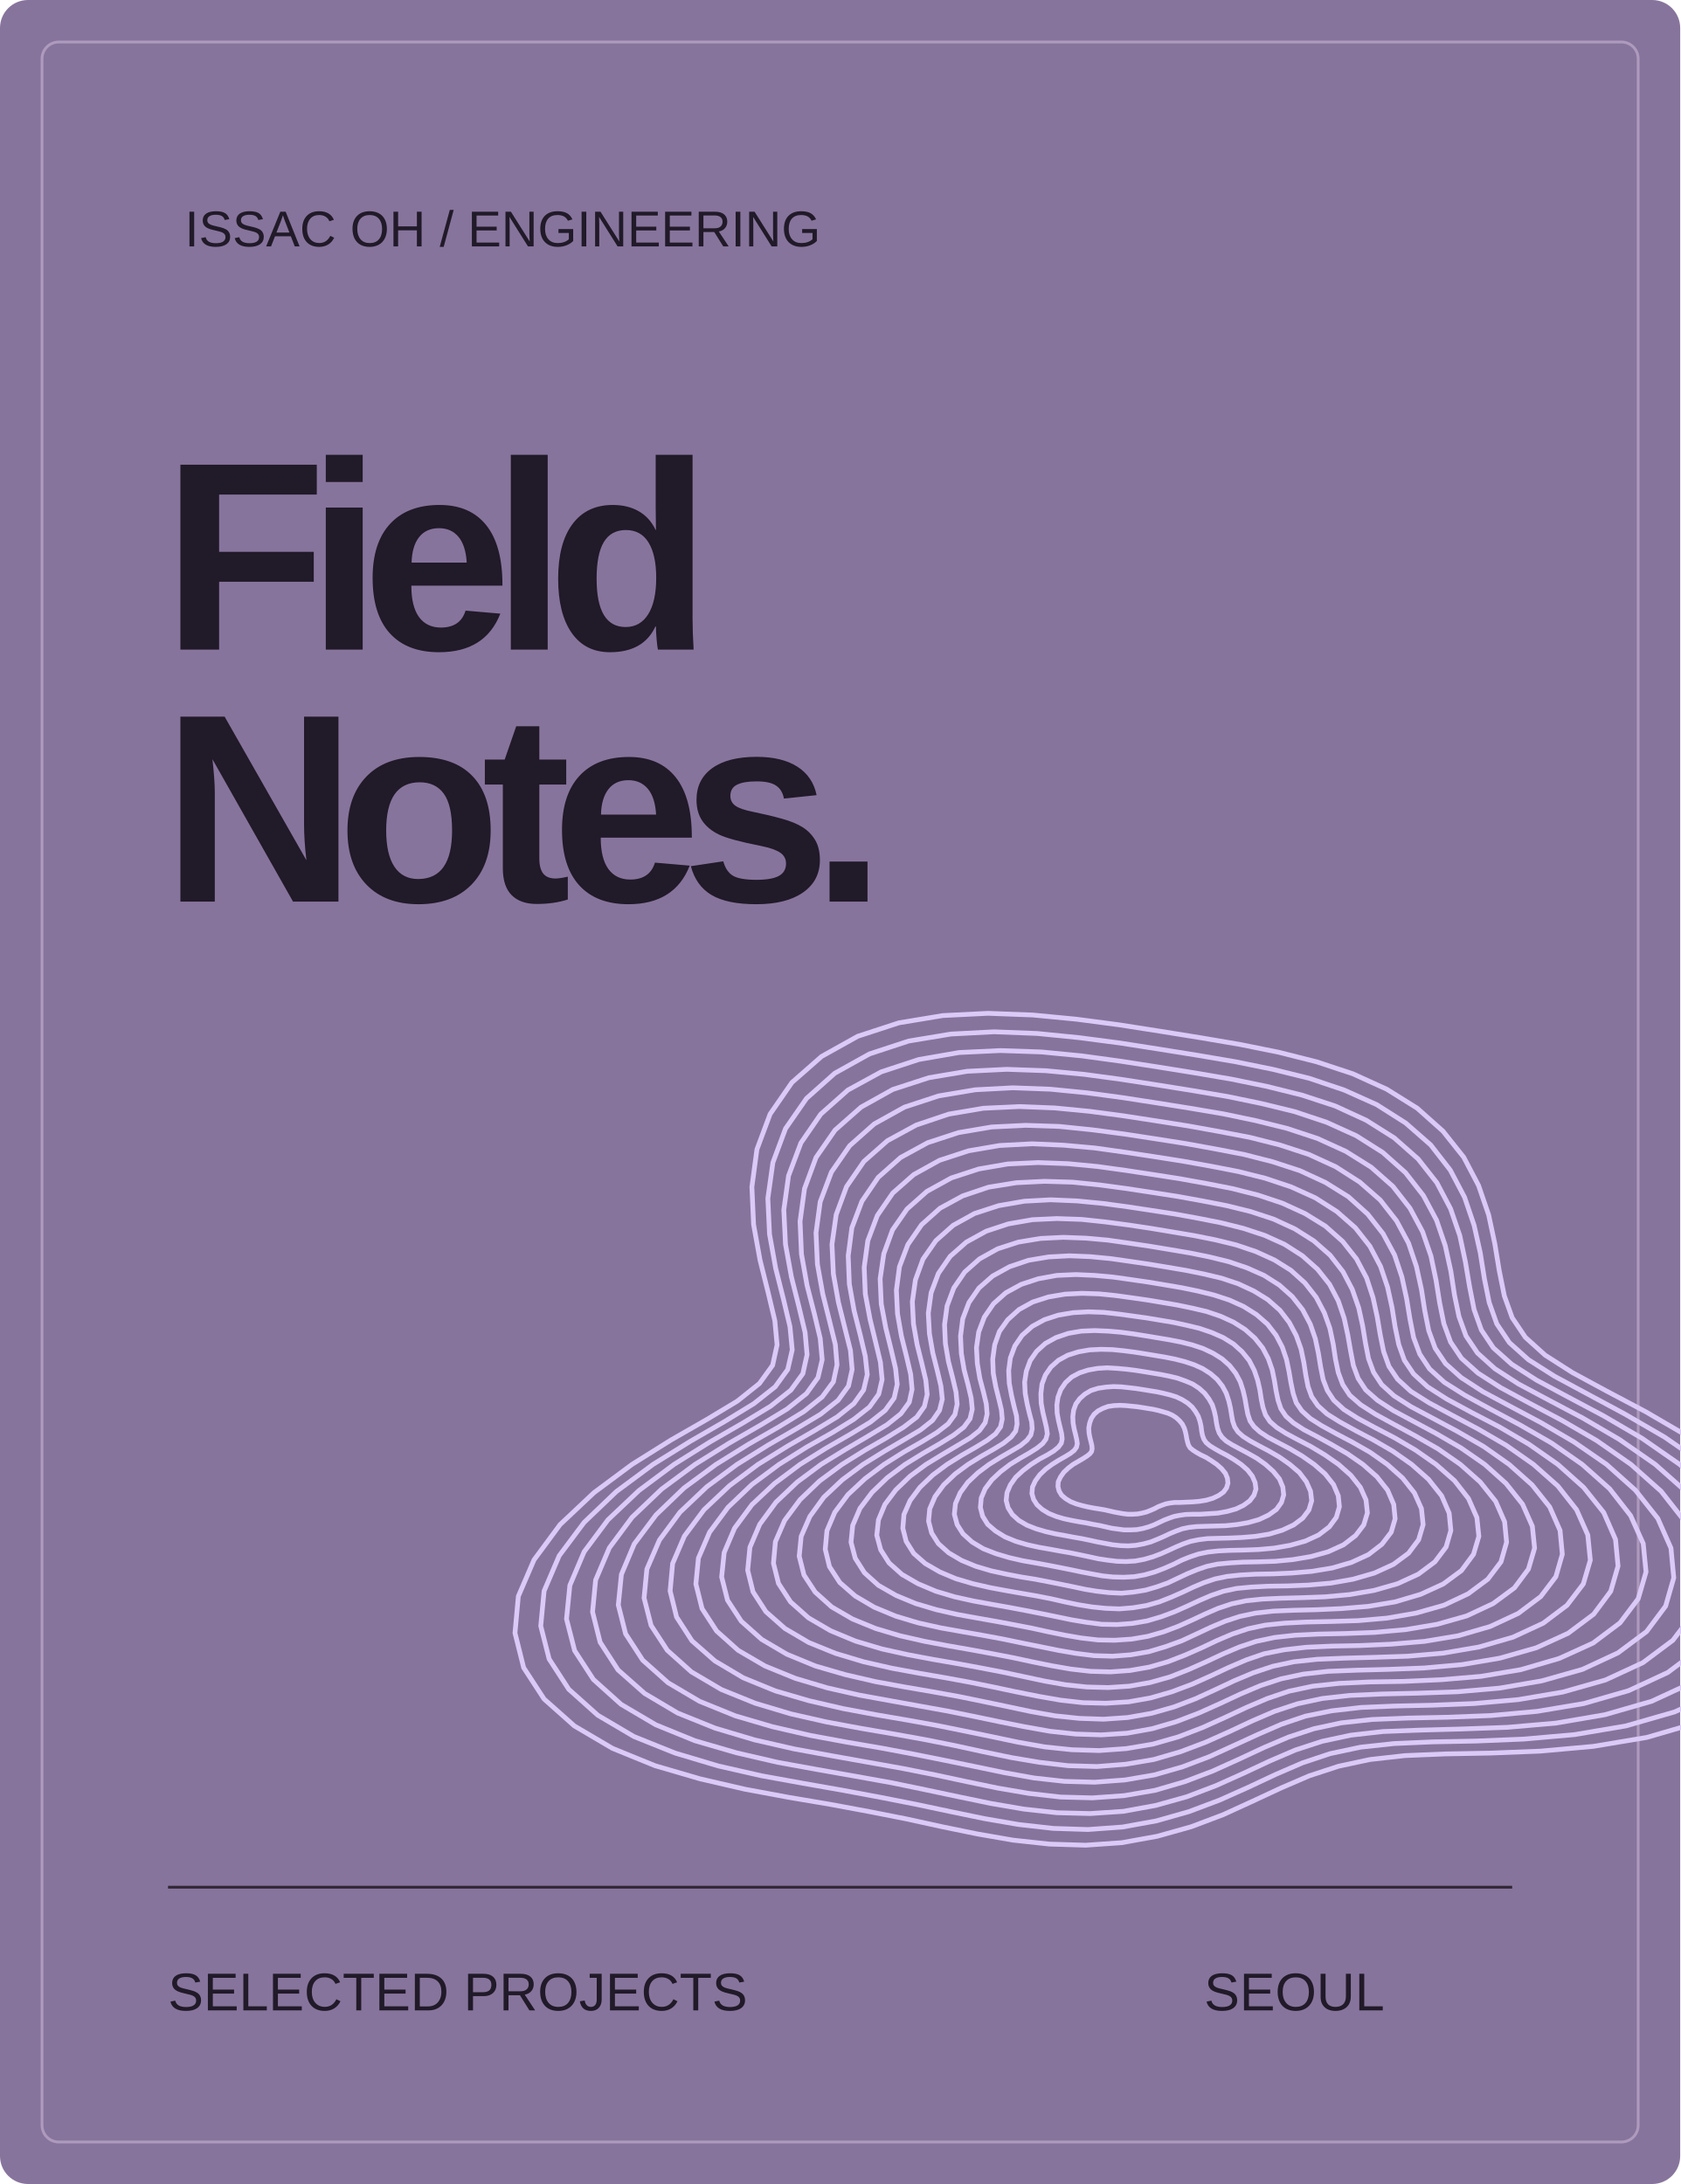
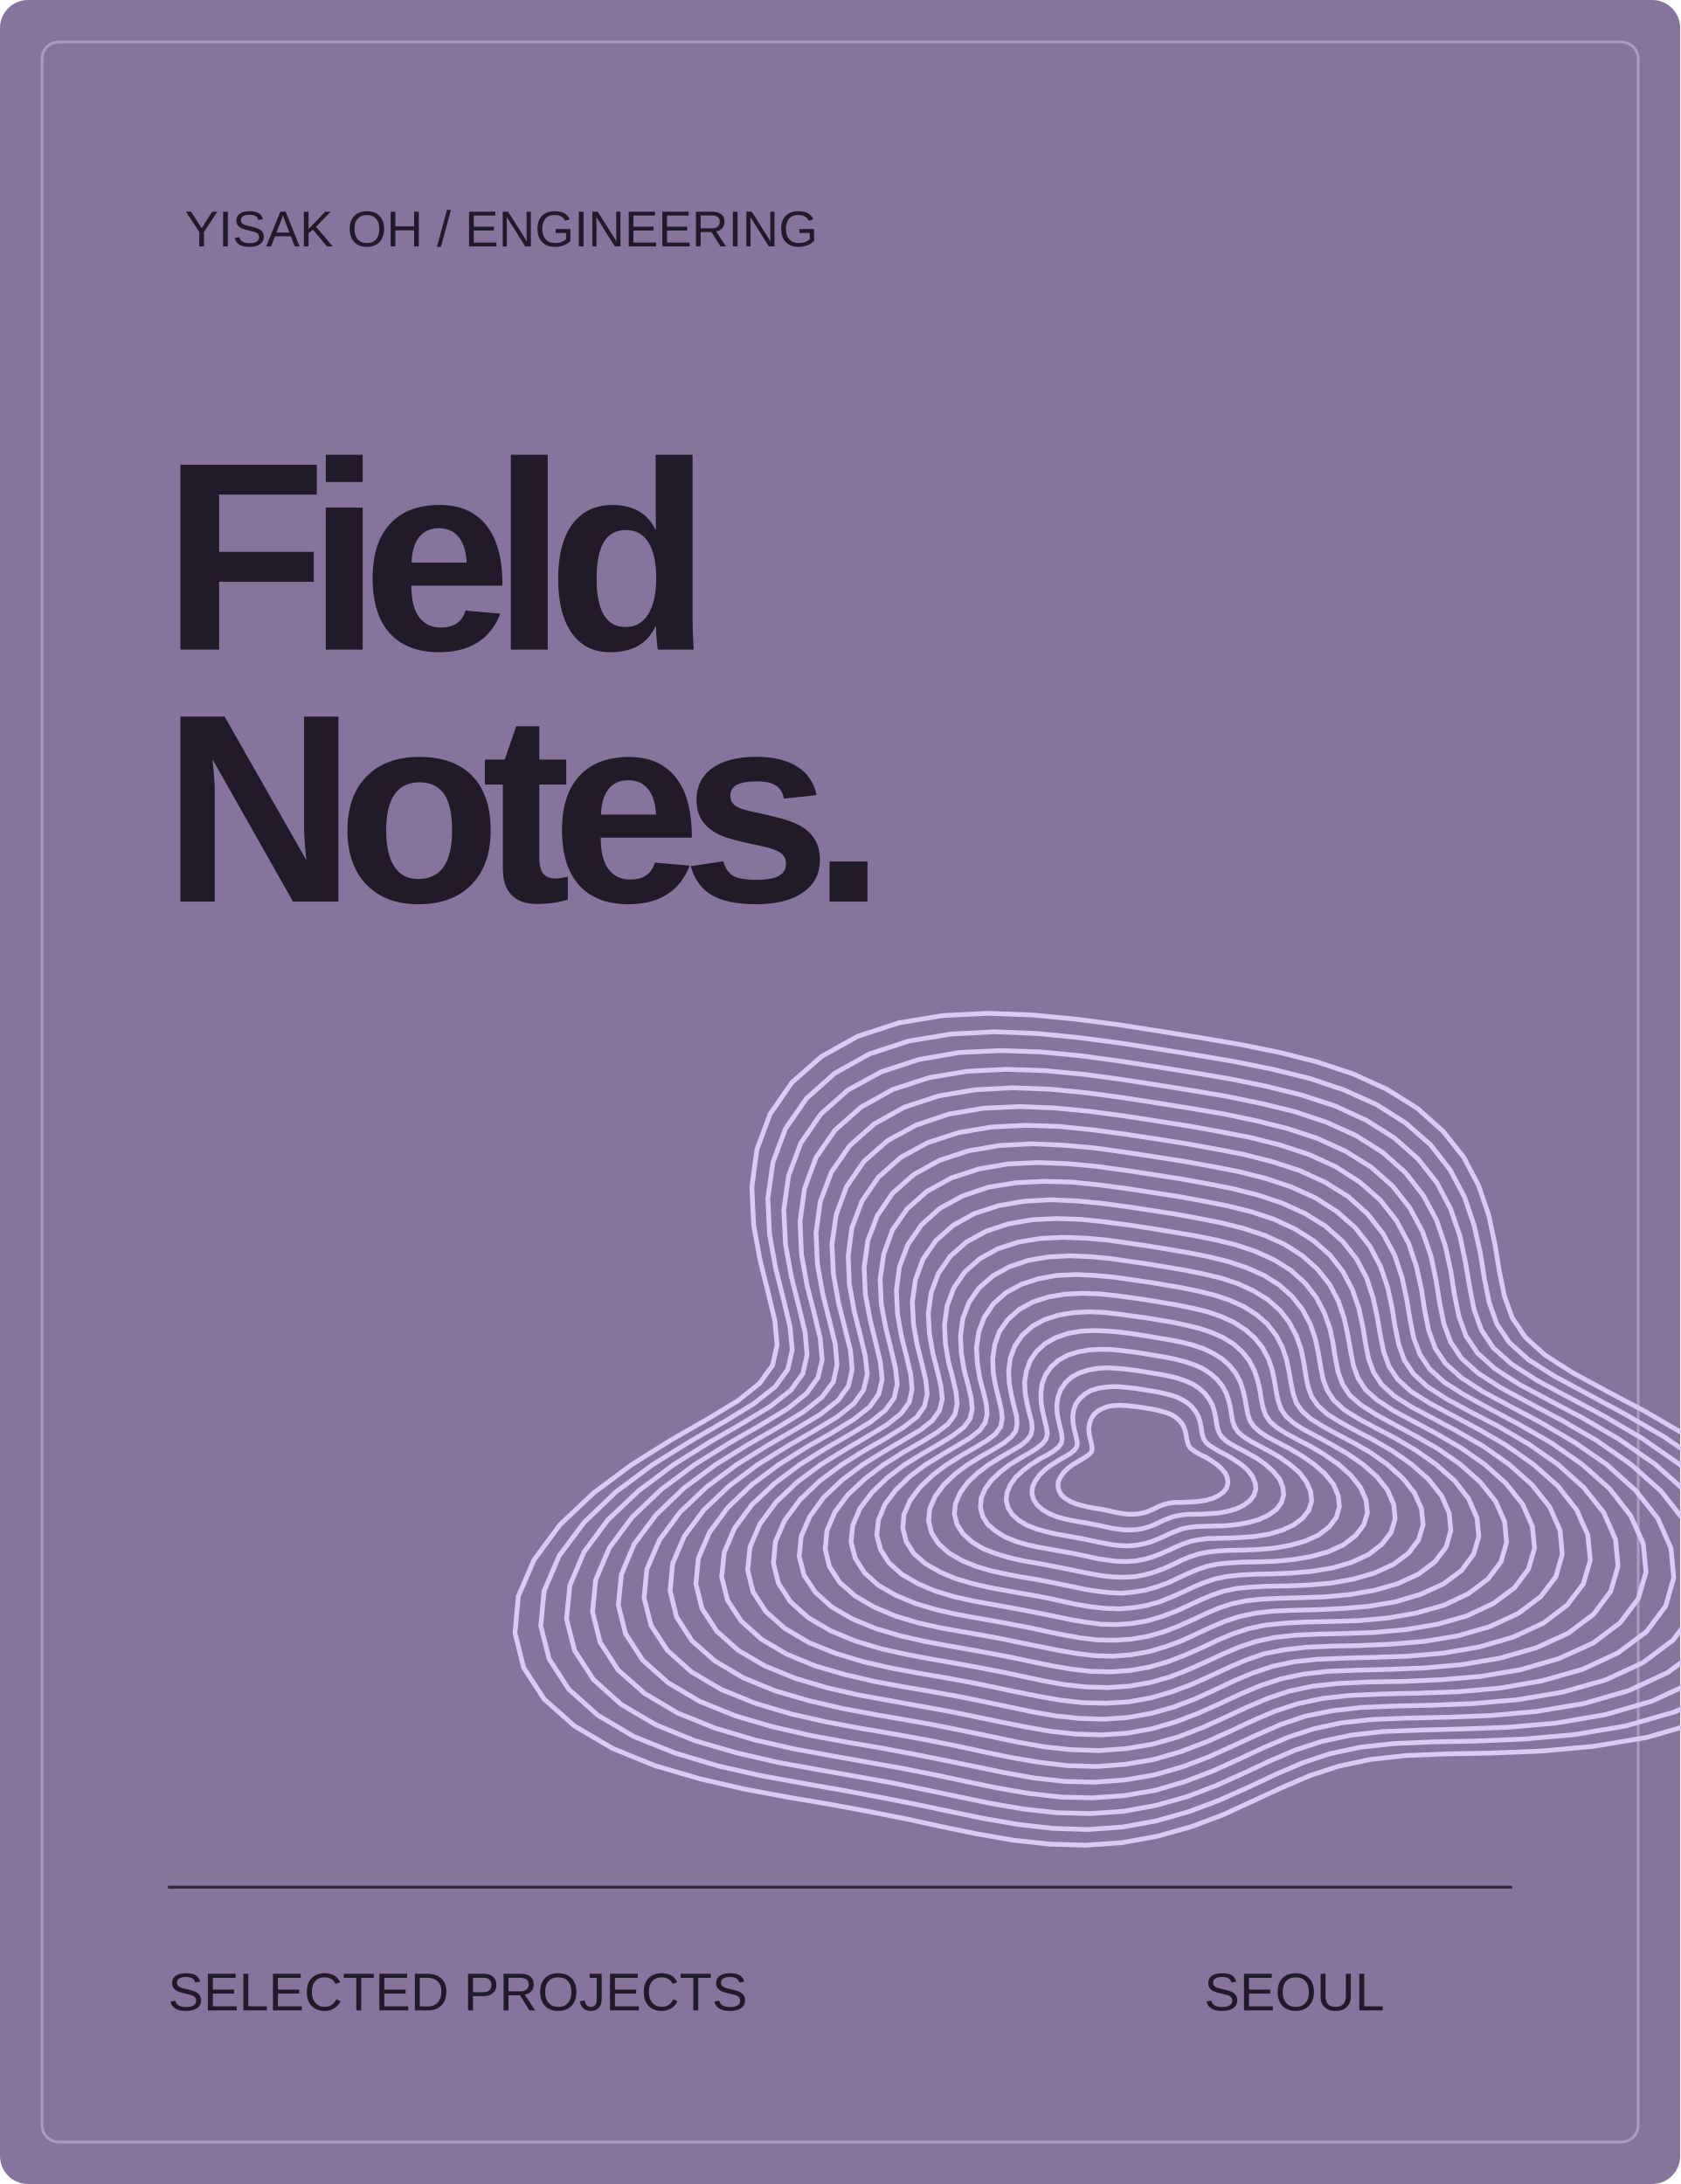
<svg xmlns="http://www.w3.org/2000/svg" width="600" height="780" viewBox="0 0 600 780">
  <g font-family="Arial,sans-serif">
    <rect width="600" height="780" rx="10" fill="#87749c" />
    <rect x="15" y="15" width="570" height="750" rx="6" fill="none" stroke="#ad9abc" />
    <g fill="#211a29">
-       <text x="66" y="88" font-size="18">ISSAC OH   /   ENGINEERING</text>
+       <text x="66" y="88" font-size="18">YISAK OH   /   ENGINEERING</text>
      <text x="58" y="232" font-size="96" font-weight="700" letter-spacing="-7">Field</text>
      <text x="58" y="322" font-size="96" font-weight="700" letter-spacing="-7">Notes.</text>
      <polygon points="434.5,523.0 436.2,524.5 437.6,526.2 438.3,527.9 438.5,529.7 438.0,531.4 436.9,532.9 435.2,534.1 433.1,535.1 430.7,535.8 428.2,536.2 425.8,536.4 423.4,536.5 421.3,536.6 419.4,536.6 417.8,536.8 416.3,537.1 414.9,537.6 413.6,538.1 412.3,538.8 410.9,539.4 409.4,540.0 407.8,540.4 406.2,540.7 404.5,540.8 402.8,540.8 401.1,540.6 399.4,540.3 397.8,540.0 396.1,539.6 394.3,539.2 392.5,538.9 390.6,538.6 388.5,538.2 386.4,537.7 384.3,537.1 382.3,536.3 380.5,535.2 379.1,534.0 378.2,532.5 377.8,530.9 377.9,529.2 378.7,527.5 379.9,525.8 381.5,524.3 383.2,523.0 385.1,521.9 386.8,520.9 388.2,520.0 389.2,519.2 389.8,518.4 390.0,517.4 389.9,516.3 389.6,515.0 389.2,513.4 388.9,511.8 388.8,510.0 389.1,508.3 389.7,506.6 390.7,505.1 392.1,503.9 393.8,503.0 395.7,502.3 397.8,502.0 399.9,501.9 402.0,502.0 404.0,502.2 406.0,502.4 408.0,502.7 409.8,503.0 411.7,503.3 413.5,503.7 415.3,504.2 417.0,504.7 418.6,505.4 420.0,506.3 421.2,507.4 422.2,508.6 422.9,510.0 423.3,511.3 423.6,512.7 423.8,513.9 424.1,515.1 424.4,516.1 425.0,517.1 426.0,517.9 427.2,518.7 428.8,519.6 430.7,520.5 432.6,521.7 434.5,523.0" fill="none" stroke="#dbc9f7" stroke-width="1.7" />
      <polygon points="443.2,523.0 445.5,525.0 447.2,527.2 448.2,529.5 448.5,531.8 447.8,534.0 446.3,536.0 444.1,537.6 441.4,538.9 438.2,539.8 434.9,540.4 431.7,540.6 428.6,540.8 425.8,540.8 423.3,540.9 421.2,541.2 419.2,541.6 417.5,542.2 415.7,542.9 414.0,543.7 412.1,544.6 410.2,545.3 408.1,545.9 405.9,546.3 403.7,546.4 401.4,546.4 399.2,546.1 397.0,545.8 394.8,545.3 392.6,544.8 390.3,544.4 387.9,543.9 385.4,543.5 382.7,543.0 379.9,542.4 377.2,541.6 374.5,540.5 372.2,539.1 370.3,537.4 369.1,535.5 368.5,533.4 368.7,531.1 369.7,528.9 371.3,526.7 373.4,524.7 375.7,523.0 378.1,521.5 380.4,520.2 382.2,519.1 383.6,518.0 384.4,516.9 384.7,515.6 384.5,514.2 384.1,512.4 383.6,510.4 383.2,508.2 383.1,505.9 383.4,503.6 384.2,501.4 385.6,499.5 387.4,497.9 389.6,496.6 392.2,495.8 394.9,495.4 397.6,495.2 400.4,495.3 403.1,495.6 405.7,495.9 408.3,496.3 410.7,496.7 413.2,497.1 415.5,497.6 417.9,498.2 420.1,498.9 422.2,499.9 424.1,501.1 425.7,502.5 426.9,504.1 427.9,505.8 428.5,507.6 428.9,509.4 429.1,511.1 429.4,512.6 429.9,514.0 430.7,515.2 432.0,516.3 433.6,517.3 435.7,518.5 438.2,519.8 440.7,521.3 443.2,523.0" fill="none" stroke="#dbc9f7" stroke-width="1.7" />
      <polygon points="451.9,523.0 454.7,525.5 456.9,528.2 458.1,531.1 458.4,533.9 457.6,536.6 455.8,539.1 453.0,541.1 449.6,542.7 445.7,543.8 441.6,544.5 437.6,544.9 433.8,545.0 430.3,545.1 427.3,545.2 424.6,545.5 422.2,546.0 420.0,546.8 417.8,547.7 415.7,548.7 413.4,549.7 410.9,550.7 408.3,551.4 405.6,551.9 402.9,552.1 400.1,552.0 397.3,551.7 394.6,551.2 391.9,550.7 389.2,550.1 386.3,549.5 383.4,549.0 380.2,548.4 376.9,547.8 373.4,547.0 370.0,546.0 366.7,544.7 363.8,543.0 361.5,540.9 360.0,538.5 359.3,535.9 359.6,533.1 360.8,530.3 362.7,527.6 365.3,525.2 368.2,523.0 371.2,521.1 374.0,519.6 376.3,518.2 378.0,516.8 379.0,515.4 379.3,513.9 379.1,512.0 378.6,509.9 378.0,507.4 377.5,504.7 377.4,501.8 377.8,499.0 378.8,496.3 380.5,493.8 382.7,491.8 385.5,490.3 388.6,489.3 392.0,488.7 395.4,488.5 398.8,488.7 402.2,489.0 405.4,489.4 408.6,489.9 411.6,490.4 414.6,490.9 417.6,491.5 420.5,492.2 423.3,493.2 425.9,494.3 428.2,495.8 430.2,497.6 431.7,499.6 432.9,501.7 433.6,503.9 434.1,506.1 434.4,508.2 434.8,510.1 435.4,511.8 436.4,513.3 437.9,514.7 440.0,516.0 442.6,517.4 445.6,519.0 448.8,520.8 451.9,523.0" fill="none" stroke="#dbc9f7" stroke-width="1.7" />
      <polygon points="460.6,523.0 464.0,525.9 466.5,529.2 468.0,532.6 468.4,536.0 467.4,539.3 465.2,542.2 462.0,544.6 457.9,546.5 453.2,547.9 448.3,548.7 443.5,549.1 439.0,549.3 434.8,549.4 431.2,549.5 428.0,549.9 425.1,550.5 422.5,551.4 419.9,552.5 417.3,553.7 414.6,554.9 411.7,556.0 408.6,556.9 405.4,557.5 402.1,557.7 398.8,557.6 395.5,557.2 392.2,556.7 389.0,556.0 385.7,555.3 382.3,554.6 378.8,554.0 375.0,553.3 371.0,552.6 366.9,551.7 362.8,550.5 358.9,548.9 355.5,546.8 352.7,544.4 350.9,541.5 350.1,538.4 350.4,535.0 351.8,531.7 354.2,528.5 357.3,525.6 360.7,523.0 364.3,520.8 367.6,518.9 370.3,517.2 372.3,515.6 373.5,514.0 374.0,512.1 373.7,509.9 373.1,507.3 372.4,504.4 371.8,501.1 371.7,497.7 372.1,494.3 373.3,491.1 375.3,488.2 378.0,485.8 381.3,484.0 385.1,482.8 389.1,482.1 393.2,481.9 397.2,482.0 401.2,482.4 405.1,482.9 408.9,483.5 412.5,484.1 416.1,484.7 419.6,485.4 423.1,486.3 426.4,487.4 429.5,488.8 432.3,490.6 434.6,492.6 436.5,495.0 437.9,497.6 438.8,500.3 439.4,502.9 439.8,505.4 440.2,507.6 440.9,509.6 442.1,511.4 443.9,513.0 446.4,514.6 449.5,516.3 453.1,518.2 456.9,520.4 460.6,523.0" fill="none" stroke="#dbc9f7" stroke-width="1.7" />
      <polygon points="469.3,523.0 473.2,526.4 476.2,530.2 477.9,534.2 478.3,538.1 477.2,541.9 474.7,545.3 470.9,548.2 466.1,550.4 460.7,551.9 455.0,552.9 449.4,553.4 444.1,553.6 439.3,553.7 435.1,553.9 431.4,554.3 428.0,555.0 425.0,556.0 422.0,557.2 419.0,558.7 415.8,560.1 412.4,561.4 408.9,562.4 405.1,563.1 401.3,563.3 397.4,563.2 393.6,562.8 389.8,562.1 386.1,561.4 382.3,560.6 378.3,559.8 374.2,559.0 369.8,558.2 365.2,557.4 360.4,556.3 355.7,554.9 351.1,553.1 347.1,550.7 343.9,547.8 341.8,544.5 340.8,540.8 341.2,537.0 342.9,533.1 345.6,529.4 349.2,526.0 353.2,523.0 357.4,520.4 361.2,518.2 364.4,516.3 366.7,514.4 368.1,512.5 368.6,510.3 368.4,507.8 367.6,504.8 366.8,501.4 366.1,497.6 365.9,493.6 366.5,489.7 367.9,485.9 370.2,482.6 373.3,479.8 377.1,477.7 381.5,476.2 386.1,475.4 390.9,475.2 395.7,475.4 400.3,475.8 404.8,476.4 409.2,477.1 413.4,477.8 417.6,478.5 421.7,479.3 425.7,480.3 429.6,481.6 433.2,483.3 436.4,485.3 439.1,487.7 441.3,490.5 442.9,493.5 443.9,496.6 444.6,499.6 445.1,502.5 445.6,505.1 446.4,507.5 447.8,509.5 449.9,511.4 452.8,513.3 456.4,515.2 460.6,517.4 465.0,520.0 469.3,523.0" fill="none" stroke="#dbc9f7" stroke-width="1.7" />
      <polygon points="478.0,523.0 482.4,526.9 485.8,531.2 487.8,535.7 488.3,540.3 487.0,544.6 484.1,548.4 479.8,551.7 474.3,554.2 468.2,555.9 461.7,557.0 455.4,557.6 449.3,557.8 443.9,557.9 439.0,558.2 434.8,558.6 431.0,559.4 427.5,560.6 424.1,562.0 420.7,563.6 417.1,565.3 413.2,566.7 409.1,567.9 404.8,568.6 400.5,569.0 396.1,568.8 391.7,568.3 387.4,567.6 383.2,566.7 378.8,565.8 374.3,564.9 369.6,564.0 364.6,563.2 359.4,562.2 353.9,561.0 348.5,559.4 343.4,557.3 338.8,554.6 335.1,551.3 332.7,547.5 331.6,543.3 332.0,538.9 333.9,534.5 337.0,530.3 341.1,526.4 345.7,523.0 350.4,520.1 354.8,517.6 358.4,515.4 361.1,513.2 362.7,511.1 363.2,508.6 363.0,505.7 362.1,502.2 361.2,498.3 360.4,494.0 360.2,489.5 360.8,485.0 362.4,480.7 365.0,476.9 368.6,473.7 373.0,471.3 377.9,469.7 383.2,468.8 388.7,468.5 394.1,468.7 399.4,469.3 404.5,470.0 409.5,470.7 414.3,471.5 419.1,472.3 423.7,473.3 428.3,474.4 432.7,475.9 436.8,477.7 440.5,480.0 443.6,482.8 446.1,485.9 447.9,489.4 449.1,492.9 449.9,496.4 450.4,499.7 451.0,502.6 451.9,505.3 453.5,507.7 455.9,509.8 459.2,511.9 463.3,514.1 468.1,516.6 473.1,519.6 478.0,523.0" fill="none" stroke="#dbc9f7" stroke-width="1.7" />
      <polygon points="486.7,523.0 491.7,527.4 495.5,532.2 497.7,537.3 498.2,542.4 496.8,547.2 493.5,551.5 488.7,555.2 482.6,558.0 475.7,560.0 468.4,561.2 461.3,561.8 454.5,562.1 448.4,562.2 442.9,562.5 438.2,563.0 433.9,563.9 430.0,565.2 426.2,566.8 422.4,568.6 418.3,570.4 414.0,572.1 409.4,573.4 404.6,574.2 399.7,574.6 394.8,574.4 389.9,573.9 385.0,573.1 380.2,572.1 375.4,571.0 370.3,570.0 365.1,569.1 359.4,568.1 353.5,567.0 347.4,565.6 341.3,563.8 335.6,561.4 330.4,558.4 326.3,554.8 323.6,550.5 322.4,545.8 322.8,540.9 325.0,535.9 328.5,531.2 333.1,526.8 338.2,523.0 343.5,519.7 348.4,516.9 352.5,514.4 355.5,512.1 357.3,509.6 357.9,506.8 357.6,503.5 356.7,499.7 355.6,495.3 354.7,490.5 354.5,485.4 355.2,480.3 356.9,475.5 359.9,471.3 363.9,467.7 368.8,465.0 374.4,463.2 380.3,462.2 386.4,461.9 392.5,462.1 398.4,462.7 404.2,463.5 409.8,464.3 415.2,465.2 420.5,466.1 425.8,467.2 430.9,468.4 435.9,470.1 440.5,472.2 444.6,474.8 448.1,477.9 450.9,481.4 452.9,485.2 454.3,489.2 455.1,493.1 455.7,496.8 456.4,500.1 457.4,503.1 459.2,505.8 461.9,508.2 465.6,510.6 470.2,513.0 475.5,515.9 481.2,519.2 486.7,523.0" fill="none" stroke="#dbc9f7" stroke-width="1.7" />
      <polygon points="495.4,523.0 500.9,527.9 505.1,533.2 507.6,538.8 508.2,544.5 506.6,549.9 503.0,554.7 497.6,558.7 490.8,561.8 483.2,564.0 475.2,565.4 467.2,566.1 459.7,566.4 452.9,566.5 446.9,566.8 441.6,567.3 436.9,568.3 432.5,569.8 428.3,571.6 424.0,573.6 419.5,575.6 414.7,577.4 409.6,578.9 404.3,579.8 398.9,580.2 393.4,580.1 388.0,579.4 382.6,578.5 377.3,577.4 371.9,576.3 366.3,575.2 360.5,574.1 354.3,573.0 347.7,571.8 340.9,570.3 334.2,568.3 327.8,565.6 322.1,562.3 317.5,558.2 314.5,553.5 313.1,548.3 313.7,542.8 316.0,537.3 319.9,532.1 325.0,527.2 330.7,523.0 336.6,519.4 342.0,516.2 346.5,513.5 349.8,510.9 351.8,508.1 352.5,505.0 352.2,501.4 351.2,497.2 349.9,492.3 349.0,486.9 348.7,481.3 349.5,475.7 351.5,470.4 354.8,465.6 359.2,461.7 364.7,458.7 370.8,456.7 377.4,455.5 384.2,455.2 390.9,455.5 397.5,456.1 403.9,457.0 410.1,457.9 416.1,458.9 422.0,459.9 427.8,461.1 433.5,462.5 439.0,464.3 444.1,466.6 448.7,469.5 452.6,472.9 455.7,476.9 457.9,481.1 459.4,485.5 460.3,489.8 461.0,493.9 461.8,497.7 462.9,501.0 464.9,503.9 467.9,506.6 472.0,509.2 477.1,512.0 483.0,515.1 489.3,518.7 495.4,523.0" fill="none" stroke="#dbc9f7" stroke-width="1.7" />
      <polygon points="504.1,523.0 510.1,528.3 514.8,534.2 517.5,540.4 518.1,546.6 516.4,552.5 512.4,557.8 506.5,562.2 499.1,565.6 490.7,568.0 481.9,569.5 473.1,570.3 464.9,570.6 457.4,570.8 450.8,571.1 445.0,571.7 439.8,572.8 435.0,574.4 430.4,576.4 425.7,578.6 420.8,580.8 415.5,582.8 409.9,584.4 404.1,585.4 398.1,585.8 392.1,585.7 386.1,585.0 380.3,584.0 374.4,582.8 368.5,581.5 362.3,580.3 355.9,579.1 349.1,577.9 341.9,576.6 334.4,574.9 327.0,572.7 320.0,569.8 313.7,566.2 308.7,561.7 305.4,556.5 303.9,550.8 304.5,544.8 307.1,538.7 311.4,533.0 316.9,527.7 323.2,523.0 329.7,519.0 335.6,515.6 340.6,512.5 344.2,509.7 346.4,506.7 347.2,503.3 346.8,499.3 345.7,494.6 344.3,489.3 343.3,483.4 343.0,477.2 343.8,471.0 346.0,465.2 349.6,460.0 354.5,455.7 360.5,452.4 367.3,450.1 374.5,448.9 381.9,448.5 389.3,448.8 396.6,449.5 403.6,450.5 410.4,451.5 417.0,452.6 423.5,453.7 429.9,455.0 436.2,456.5 442.2,458.5 447.8,461.1 452.8,464.2 457.1,468.0 460.4,472.3 462.9,477.0 464.6,481.8 465.6,486.6 466.3,491.1 467.1,495.2 468.4,498.8 470.6,502.0 473.9,505.0 478.4,507.8 484.0,510.9 490.5,514.3 497.4,518.3 504.1,523.0" fill="none" stroke="#dbc9f7" stroke-width="1.7" />
      <polygon points="512.8,523.0 519.4,528.8 524.4,535.2 527.4,542.0 528.1,548.7 526.2,555.1 521.9,560.9 515.4,565.7 507.3,569.4 498.2,572.1 488.6,573.7 479.0,574.5 470.1,574.9 461.9,575.1 454.7,575.4 448.4,576.1 442.7,577.3 437.5,579.0 432.5,581.1 427.4,583.5 422.0,586.0 416.2,588.1 410.2,589.9 403.8,591.0 397.3,591.5 390.7,591.3 384.3,590.5 377.9,589.4 371.5,588.1 365.0,586.8 358.3,585.4 351.3,584.1 343.9,582.8 336.0,581.4 327.9,579.6 319.9,577.2 312.2,574.0 305.4,570.0 299.9,565.2 296.2,559.5 294.7,553.3 295.3,546.7 298.1,540.1 302.8,533.8 308.9,528.1 315.7,523.0 322.7,518.6 329.2,514.9 334.6,511.6 338.6,508.5 341.0,505.2 341.8,501.5 341.4,497.2 340.2,492.1 338.7,486.3 337.6,479.8 337.3,473.1 338.2,466.4 340.6,460.0 344.5,454.3 349.8,449.6 356.3,446.0 363.7,443.6 371.6,442.3 379.7,441.9 387.8,442.2 395.6,442.9 403.3,444.0 410.7,445.1 417.9,446.3 425.0,447.5 431.9,448.9 438.8,450.6 445.3,452.8 451.4,455.5 456.9,459.0 461.5,463.1 465.2,467.8 467.9,472.9 469.7,478.1 470.8,483.3 471.6,488.2 472.5,492.7 474.0,496.6 476.3,500.1 479.9,503.4 484.8,506.5 490.9,509.8 498.0,513.5 505.5,517.9 512.8,523.0" fill="none" stroke="#dbc9f7" stroke-width="1.7" />
      <polygon points="521.5,523.0 528.6,529.3 534.1,536.2 537.3,543.5 538.0,550.8 536.0,557.8 531.3,564.0 524.3,569.2 515.6,573.3 505.7,576.1 495.3,577.9 485.0,578.8 475.3,579.1 466.4,579.3 458.6,579.7 451.8,580.4 445.7,581.7 440.0,583.6 434.6,585.9 429.1,588.5 423.2,591.1 417.0,593.5 410.4,595.4 403.5,596.6 396.5,597.1 389.4,596.9 382.4,596.1 375.5,594.9 368.6,593.5 361.6,592.0 354.3,590.6 346.7,589.2 338.7,587.8 330.2,586.2 321.4,584.2 312.7,581.6 304.4,578.2 297.0,573.9 291.1,568.6 287.1,562.5 285.4,555.8 286.1,548.7 289.2,541.6 294.2,534.7 300.8,528.5 308.2,523.0 315.8,518.3 322.8,514.2 328.7,510.7 333.0,507.3 335.5,503.7 336.5,499.7 336.0,495.0 334.7,489.5 333.1,483.2 331.9,476.3 331.5,469.0 332.5,461.7 335.1,454.8 339.3,448.7 345.1,443.6 352.2,439.7 360.1,437.1 368.7,435.6 377.4,435.2 386.2,435.5 394.7,436.4 403.0,437.5 411.0,438.7 418.8,440.0 426.5,441.3 434.0,442.8 441.4,444.6 448.5,447.0 455.1,450.0 461.0,453.7 466.0,458.2 470.0,463.3 472.9,468.8 474.9,474.4 476.1,480.1 476.9,485.4 477.9,490.2 479.5,494.5 482.0,498.3 485.9,501.7 491.2,505.1 497.8,508.7 505.4,512.8 513.6,517.5 521.5,523.0" fill="none" stroke="#dbc9f7" stroke-width="1.7" />
      <polygon points="530.2,523.0 537.8,529.8 543.7,537.2 547.2,545.1 548.0,552.9 545.8,560.4 540.8,567.1 533.2,572.7 523.8,577.1 513.2,580.1 502.0,582.0 490.9,583.0 480.4,583.4 470.9,583.6 462.5,584.0 455.2,584.8 448.6,586.2 442.6,588.2 436.7,590.7 430.7,593.5 424.4,596.3 417.8,598.9 410.7,600.9 403.3,602.2 395.7,602.7 388.1,602.5 380.5,601.7 373.1,600.4 365.6,598.8 358.1,597.2 350.3,595.7 342.2,594.2 333.5,592.7 324.4,591.0 314.9,588.9 305.5,586.1 296.6,582.4 288.7,577.8 282.3,572.1 278.0,565.5 276.2,558.3 276.9,550.6 280.2,543.0 285.7,535.6 292.7,528.9 300.7,523.0 308.9,517.9 316.4,513.6 322.7,509.7 327.4,506.1 330.1,502.3 331.1,498.0 330.6,492.9 329.2,487.0 327.5,480.2 326.2,472.8 325.8,464.9 326.9,457.1 329.6,449.7 334.2,443.1 340.4,437.6 348.0,433.4 356.6,430.6 365.8,429.0 375.2,428.5 384.6,428.9 393.8,429.8 402.7,431.0 411.3,432.3 419.7,433.6 427.9,435.1 436.0,436.7 444.0,438.7 451.6,441.2 458.7,444.4 465.1,448.5 470.5,453.3 474.8,458.7 477.9,464.6 480.0,470.8 481.3,476.8 482.3,482.5 483.3,487.7 485.0,492.3 487.7,496.4 491.9,500.1 497.6,503.8 504.7,507.6 512.9,512.0 521.7,517.1 530.2,523.0" fill="none" stroke="#dbc9f7" stroke-width="1.7" />
      <polygon points="538.9,523.0 547.1,530.3 553.4,538.2 557.1,546.6 557.9,555.1 555.6,563.1 550.2,570.2 542.2,576.2 532.1,580.9 520.7,584.2 508.7,586.2 496.8,587.2 485.6,587.7 475.5,587.9 466.5,588.3 458.6,589.2 451.5,590.6 445.1,592.8 438.8,595.5 432.4,598.5 425.7,601.5 418.5,604.2 410.9,606.4 403.0,607.8 394.9,608.3 386.7,608.1 378.7,607.2 370.7,605.8 362.7,604.2 354.7,602.5 346.3,600.8 337.6,599.2 328.3,597.6 318.5,595.8 308.4,593.5 298.4,590.5 288.8,586.6 280.3,581.6 273.5,575.6 268.9,568.5 267.0,560.8 267.8,552.6 271.3,544.4 277.1,536.5 284.7,529.3 293.2,523.0 302.0,517.6 310.0,512.9 316.8,508.8 321.7,504.9 324.7,500.8 325.7,496.2 325.2,490.8 323.7,484.4 321.9,477.2 320.5,469.2 320.1,460.8 321.2,452.4 324.2,444.5 329.1,437.4 335.7,431.5 343.8,427.1 353.0,424.0 362.9,422.4 373.0,421.9 383.0,422.2 392.8,423.2 402.4,424.5 411.6,425.9 420.6,427.3 429.4,428.9 438.1,430.6 446.6,432.7 454.8,435.4 462.4,438.9 469.2,443.2 475.0,448.3 479.6,454.2 482.9,460.5 485.2,467.1 486.6,473.5 487.6,479.6 488.7,485.2 490.5,490.1 493.4,494.5 497.8,498.5 503.9,502.4 511.6,506.5 520.4,511.2 529.8,516.6 538.9,523.0" fill="none" stroke="#dbc9f7" stroke-width="1.7" />
      <polygon points="547.6,523.0 556.3,530.7 563.0,539.2 567.0,548.2 567.9,557.2 565.4,565.7 559.6,573.3 551.1,579.7 540.3,584.7 528.2,588.2 515.4,590.4 502.7,591.5 490.8,591.9 480.0,592.2 470.4,592.6 462.0,593.5 454.5,595.1 447.6,597.4 440.9,600.2 434.1,603.4 426.9,606.7 419.3,609.6 411.2,611.9 402.7,613.4 394.1,614.0 385.4,613.7 376.8,612.8 368.3,611.3 359.8,609.5 351.2,607.7 342.4,605.9 333.0,604.2 323.1,602.5 312.7,600.6 301.9,598.1 291.2,595.0 281.0,590.8 272.0,585.5 264.7,579.0 259.8,571.5 257.7,563.2 258.6,554.5 262.3,545.8 268.5,537.4 276.6,529.8 285.7,523.0 295.0,517.2 303.7,512.2 310.8,507.9 316.1,503.7 319.3,499.3 320.4,494.4 319.8,488.7 318.2,481.9 316.3,474.2 314.7,465.7 314.3,456.7 315.6,447.8 318.7,439.3 323.9,431.8 331.0,425.5 339.7,420.7 349.5,417.5 359.9,415.7 370.7,415.2 381.4,415.6 391.9,416.6 402.0,418.0 411.9,419.5 421.5,421.0 430.9,422.7 440.1,424.5 449.2,426.8 457.9,429.7 466.0,433.4 473.3,437.9 479.5,443.4 484.4,449.6 488.0,456.4 490.3,463.4 491.8,470.3 492.9,476.8 494.1,482.7 496.0,488.0 499.1,492.6 503.8,496.9 510.3,501.0 518.5,505.4 527.9,510.4 537.9,516.2 547.6,523.0" fill="none" stroke="#dbc9f7" stroke-width="1.7" />
      <polygon points="556.3,523.0 565.5,531.2 572.7,540.2 576.9,549.8 577.8,559.3 575.2,568.3 569.1,576.5 560.0,583.3 548.6,588.5 535.6,592.2 522.1,594.5 508.7,595.7 496.0,596.2 484.5,596.5 474.3,596.9 465.4,597.9 457.4,599.6 450.1,602.0 443.0,605.0 435.7,608.4 428.1,611.8 420.0,614.9 411.4,617.4 402.5,619.0 393.3,619.6 384.1,619.3 374.9,618.3 365.9,616.7 356.9,614.9 347.8,613.0 338.4,611.1 328.4,609.3 317.9,607.4 306.9,605.4 295.4,602.8 284.0,599.4 273.2,595.0 263.6,589.4 255.9,582.5 250.7,574.5 248.5,565.7 249.4,556.5 253.4,547.2 260.0,538.3 268.5,530.2 278.2,523.0 288.1,516.8 297.3,511.6 304.9,506.9 310.5,502.5 313.8,497.9 315.0,492.7 314.4,486.5 312.7,479.4 310.7,471.2 309.0,462.1 308.6,452.6 309.9,443.1 313.3,434.1 318.8,426.1 326.3,419.5 335.5,414.4 345.9,411.0 357.0,409.1 368.5,408.5 379.9,409.0 391.0,410.0 401.7,411.5 412.2,413.1 422.4,414.7 432.4,416.5 442.2,418.4 451.8,420.8 461.1,423.9 469.7,427.8 477.4,432.7 484.0,438.5 489.2,445.1 493.0,452.3 495.5,459.7 497.1,467.0 498.2,473.9 499.5,480.2 501.5,485.8 504.8,490.7 509.8,495.3 516.7,499.7 525.4,504.4 535.4,509.6 546.0,515.8 556.3,523.0" fill="none" stroke="#dbc9f7" stroke-width="1.7" />
      <polygon points="565.0,523.0 574.8,531.7 582.3,541.3 586.8,551.3 587.8,561.4 585.0,571.0 578.5,579.6 568.9,586.8 556.8,592.3 543.1,596.3 528.8,598.7 514.6,599.9 501.2,600.5 489.0,600.7 478.2,601.2 468.8,602.2 460.3,604.0 452.6,606.6 445.1,609.8 437.4,613.4 429.4,617.0 420.8,620.3 411.7,622.9 402.2,624.5 392.5,625.2 382.7,624.9 373.1,623.9 363.5,622.2 354.0,620.2 344.3,618.2 334.4,616.2 323.9,614.3 312.8,612.4 301.0,610.2 288.9,607.4 276.9,603.9 265.4,599.2 255.3,593.2 247.1,586.0 241.6,577.5 239.3,568.2 240.2,558.4 244.4,548.6 251.4,539.2 260.5,530.6 270.7,523.0 281.2,516.5 290.9,510.9 299.0,506.0 304.9,501.3 308.4,496.4 309.7,490.9 309.0,484.4 307.2,476.8 305.0,468.1 303.3,458.6 302.9,448.5 304.2,438.5 307.8,429.0 313.6,420.5 321.6,413.4 331.3,408.1 342.3,404.5 354.1,402.5 366.2,401.9 378.3,402.3 390.0,403.5 401.4,405.0 412.5,406.7 423.3,408.4 433.8,410.3 444.2,412.3 454.4,414.9 464.2,418.1 473.3,422.3 481.5,427.4 488.4,433.6 493.9,440.6 498.0,448.2 500.6,456.0 502.3,463.8 503.5,471.1 504.8,477.7 507.0,483.6 510.5,488.9 515.8,493.7 523.1,498.3 532.3,503.3 542.8,508.9 554.1,515.4 565.0,523.0" fill="none" stroke="#dbc9f7" stroke-width="1.7" />
      <polygon points="573.7,523.0 584.0,532.2 592.0,542.3 596.7,552.9 597.7,563.5 594.8,573.6 588.0,582.7 577.8,590.3 565.1,596.2 550.6,600.3 535.5,602.9 520.5,604.2 506.4,604.7 493.5,605.0 482.1,605.5 472.2,606.6 463.3,608.5 455.1,611.2 447.2,614.6 439.1,618.4 430.6,622.2 421.6,625.6 412.0,628.4 401.9,630.1 391.7,630.9 381.4,630.6 371.2,629.4 361.1,627.7 351.0,625.6 340.9,623.4 330.4,621.3 319.3,619.3 307.6,617.3 295.2,615.0 282.4,612.1 269.7,608.3 257.6,603.4 246.9,597.1 238.3,589.4 232.5,580.5 230.0,570.7 231.0,560.4 235.5,550.0 242.8,540.1 252.4,531.0 263.2,523.0 274.3,516.1 284.5,510.2 293.0,505.1 299.3,500.1 303.0,495.0 304.3,489.1 303.7,482.3 301.7,474.3 299.4,465.1 297.6,455.0 297.1,444.4 298.6,433.8 302.3,423.8 308.5,414.8 316.9,407.4 327.2,401.8 338.8,397.9 351.2,395.8 364.0,395.2 376.7,395.7 389.1,396.9 401.1,398.5 412.8,400.3 424.2,402.1 435.3,404.1 446.3,406.2 457.0,408.9 467.4,412.3 477.0,416.7 485.6,422.2 492.9,428.6 498.7,436.0 503.0,444.0 505.8,452.3 507.6,460.5 508.8,468.2 510.2,475.2 512.5,481.5 516.2,487.0 521.8,492.0 529.5,497.0 539.2,502.2 550.3,508.1 562.1,515.0 573.7,523.0" fill="none" stroke="#dbc9f7" stroke-width="1.7" />
      <polygon points="582.4,523.0 593.2,532.6 601.6,543.3 606.6,554.4 607.7,565.6 604.6,576.3 597.4,585.8 586.7,593.8 573.3,600.0 558.1,604.3 542.2,607.0 526.4,608.4 511.5,609.0 498.0,609.3 486.1,609.8 475.6,611.0 466.2,612.9 457.6,615.8 449.3,619.4 440.8,623.3 431.8,627.4 422.3,631.0 412.2,633.9 401.7,635.7 390.9,636.5 380.1,636.2 369.3,635.0 358.7,633.1 348.1,630.9 337.4,628.7 326.4,626.5 314.7,624.3 302.4,622.2 289.4,619.8 275.9,616.7 262.6,612.8 249.8,607.6 238.6,601.0 229.5,592.9 223.4,583.5 220.8,573.2 221.9,562.3 226.5,551.4 234.3,541.0 244.3,531.4 255.7,523.0 267.3,515.8 278.1,509.6 287.1,504.1 293.6,498.9 297.6,493.5 298.9,487.4 298.3,480.2 296.2,471.7 293.8,462.1 291.9,451.5 291.4,440.3 292.9,429.2 296.9,418.6 303.4,409.2 312.2,401.4 323.0,395.4 335.2,391.4 348.3,389.2 361.7,388.5 375.1,389.0 388.2,390.3 400.8,392.0 413.1,393.9 425.0,395.8 436.8,397.8 448.3,400.2 459.6,403.0 470.5,406.6 480.6,411.2 489.7,416.9 497.4,423.7 503.5,431.5 508.0,439.9 511.0,448.6 512.8,457.2 514.1,465.3 515.6,472.7 518.0,479.3 521.9,485.1 527.8,490.4 535.9,495.6 546.1,501.1 557.8,507.3 570.2,514.5 582.4,523.0" fill="none" stroke="#dbc9f7" stroke-width="1.7" />
      <polygon points="591.1,523.0 602.5,533.1 611.3,544.3 616.5,556.0 617.6,567.7 614.4,578.9 606.8,588.9 595.6,597.3 581.6,603.8 565.6,608.4 548.9,611.2 532.3,612.7 516.7,613.3 502.5,613.6 490.0,614.1 479.0,615.3 469.2,617.4 460.1,620.4 451.4,624.1 442.4,628.3 433.1,632.5 423.1,636.3 412.5,639.4 401.4,641.3 390.1,642.1 378.7,641.8 367.4,640.5 356.3,638.6 345.2,636.3 334.0,633.9 322.4,631.6 310.1,629.4 297.2,627.1 283.5,624.6 269.5,621.4 255.4,617.2 242.0,611.8 230.2,604.8 220.7,596.4 214.3,586.5 211.6,575.7 212.7,564.3 217.6,552.8 225.7,541.9 236.3,531.8 248.2,523.0 260.4,515.4 271.7,508.9 281.1,503.2 288.0,497.7 292.1,492.0 293.6,485.6 292.9,478.0 290.8,469.2 288.2,459.1 286.2,447.9 285.7,436.2 287.3,424.5 291.4,413.4 298.2,403.6 307.5,395.4 318.8,389.1 331.7,384.9 345.4,382.6 359.5,381.9 373.5,382.4 387.2,383.7 400.5,385.5 413.4,387.5 425.9,389.5 438.3,391.6 450.4,394.1 462.3,397.0 473.7,400.8 484.3,405.6 493.8,411.6 501.9,418.8 508.3,427.0 513.0,435.8 516.1,444.9 518.1,454.0 519.4,462.5 521.0,470.2 523.5,477.1 527.6,483.2 533.8,488.8 542.3,494.3 553.0,500.0 565.3,506.5 578.3,514.1 591.1,523.0" fill="none" stroke="#dbc9f7" stroke-width="1.7" />
      <polygon points="599.8,523.0 611.7,533.6 620.9,545.3 626.4,557.5 627.6,569.9 624.2,581.5 616.3,592.0 604.5,600.8 589.8,607.6 573.1,612.4 555.6,615.4 538.3,616.9 521.9,617.5 507.1,617.9 493.9,618.4 482.4,619.7 472.1,621.9 462.6,625.0 453.5,628.9 444.1,633.3 434.3,637.7 423.8,641.7 412.7,644.8 401.2,646.9 389.3,647.7 377.4,647.4 365.6,646.1 353.9,644.1 342.3,641.7 330.5,639.2 318.4,636.7 305.6,634.4 292.0,632.0 277.7,629.4 263.0,626.0 248.2,621.7 234.2,616.0 221.8,608.7 211.9,599.8 205.2,589.5 202.3,578.2 203.5,566.2 208.6,554.2 217.1,542.8 228.2,532.3 240.7,523.0 253.5,515.0 265.3,508.2 275.2,502.2 282.4,496.5 286.7,490.6 288.2,483.8 287.5,475.9 285.3,466.7 282.6,456.0 280.5,444.4 279.9,432.1 281.6,419.9 286.0,408.2 293.1,397.9 302.8,389.3 314.7,382.8 328.1,378.4 342.5,375.9 357.2,375.2 371.9,375.7 386.3,377.1 400.2,379.0 413.7,381.1 426.8,383.2 439.7,385.4 452.4,388.0 464.9,391.1 476.8,395.0 487.9,400.1 497.9,406.4 506.4,413.9 513.1,422.4 518.0,431.7 521.3,441.3 523.3,450.7 524.8,459.6 526.4,467.7 529.0,475.0 533.3,481.4 539.8,487.2 548.7,492.9 559.9,498.9 572.7,505.7 586.4,513.7 599.8,523.0" fill="none" stroke="#dbc9f7" stroke-width="1.7" />
      <polygon points="608.5,523.0 621.0,534.1 630.6,546.3 636.3,559.1 637.5,572.0 633.9,584.2 625.7,595.1 613.5,604.3 598.0,611.4 580.6,616.4 562.3,619.5 544.2,621.1 527.1,621.8 511.6,622.1 497.8,622.7 485.8,624.0 475.0,626.3 465.1,629.6 455.6,633.7 445.8,638.3 435.5,642.9 424.6,647.0 413.0,650.3 400.9,652.5 388.5,653.4 376.1,653.0 363.7,651.6 351.5,649.5 339.4,647.0 327.1,644.4 314.4,641.9 301.0,639.4 286.8,636.9 271.9,634.2 256.5,630.7 241.1,626.1 226.4,620.2 213.5,612.6 203.1,603.3 196.1,592.5 193.1,580.7 194.3,568.2 199.7,555.6 208.6,543.7 220.1,532.7 233.2,523.0 246.6,514.7 258.9,507.6 269.2,501.3 276.8,495.3 281.3,489.1 282.9,482.1 282.1,473.8 279.8,464.1 277.0,453.0 274.8,440.8 274.2,428.0 276.0,415.2 280.5,403.1 288.0,392.3 298.1,383.3 310.5,376.4 324.5,371.8 339.6,369.3 355.0,368.5 370.4,369.1 385.4,370.6 399.9,372.5 414.0,374.7 427.7,376.9 441.2,379.2 454.5,381.9 467.5,385.1 480.0,389.3 491.6,394.5 502.0,401.1 510.9,408.9 517.9,417.9 523.0,427.6 526.4,437.6 528.6,447.4 530.1,456.8 531.8,465.2 534.5,472.8 539.0,479.5 545.8,485.6 555.1,491.5 566.8,497.8 580.2,505.0 594.5,513.3 608.5,523.0" fill="none" stroke="#dbc9f7" stroke-width="1.7" />
      <polygon points="617.2,523.0 630.2,534.6 640.2,547.3 646.2,560.7 647.5,574.1 643.7,586.8 635.2,598.2 622.4,607.8 606.3,615.2 588.1,620.5 569.0,623.7 550.1,625.4 532.3,626.1 516.1,626.4 501.7,627.0 489.2,628.4 478.0,630.8 467.6,634.2 457.6,638.5 447.5,643.2 436.8,648.1 425.4,652.4 413.3,655.8 400.6,658.1 387.7,659.0 374.7,658.6 361.8,657.2 349.1,655.0 336.4,652.4 323.6,649.6 310.4,647.0 296.4,644.4 281.6,641.9 266.0,639.0 250.0,635.3 233.9,630.6 218.7,624.4 205.1,616.4 194.3,606.8 187.0,595.6 183.9,583.2 185.1,570.1 190.7,557.1 200.0,544.5 212.1,533.1 225.7,523.0 239.6,514.3 252.5,506.9 263.3,500.4 271.2,494.1 275.9,487.6 277.5,480.3 276.7,471.7 274.3,461.6 271.4,450.0 269.1,437.3 268.5,423.9 270.3,410.5 275.0,397.9 282.8,386.6 293.4,377.3 306.3,370.1 321.0,365.3 336.7,362.7 352.8,361.9 368.8,362.5 384.4,364.0 399.6,366.0 414.3,368.3 428.6,370.6 442.7,373.0 456.6,375.8 470.1,379.2 483.1,383.5 495.2,389.0 506.1,395.8 515.3,404.0 522.7,413.3 528.0,423.4 531.6,433.9 533.8,444.2 535.4,453.9 537.2,462.8 540.0,470.6 544.7,477.6 551.8,484.0 561.5,490.2 573.7,496.8 587.7,504.2 602.6,512.9 617.2,523.0" fill="none" stroke="#dbc9f7" stroke-width="1.7" />
      <path d="M60 674H540" stroke="#302635" />
      <text x="60" y="718" font-size="19">SELECTED PROJECTS</text>
      <text x="430" y="718" font-size="19">SEOUL</text>
    </g>
  </g>
</svg>
